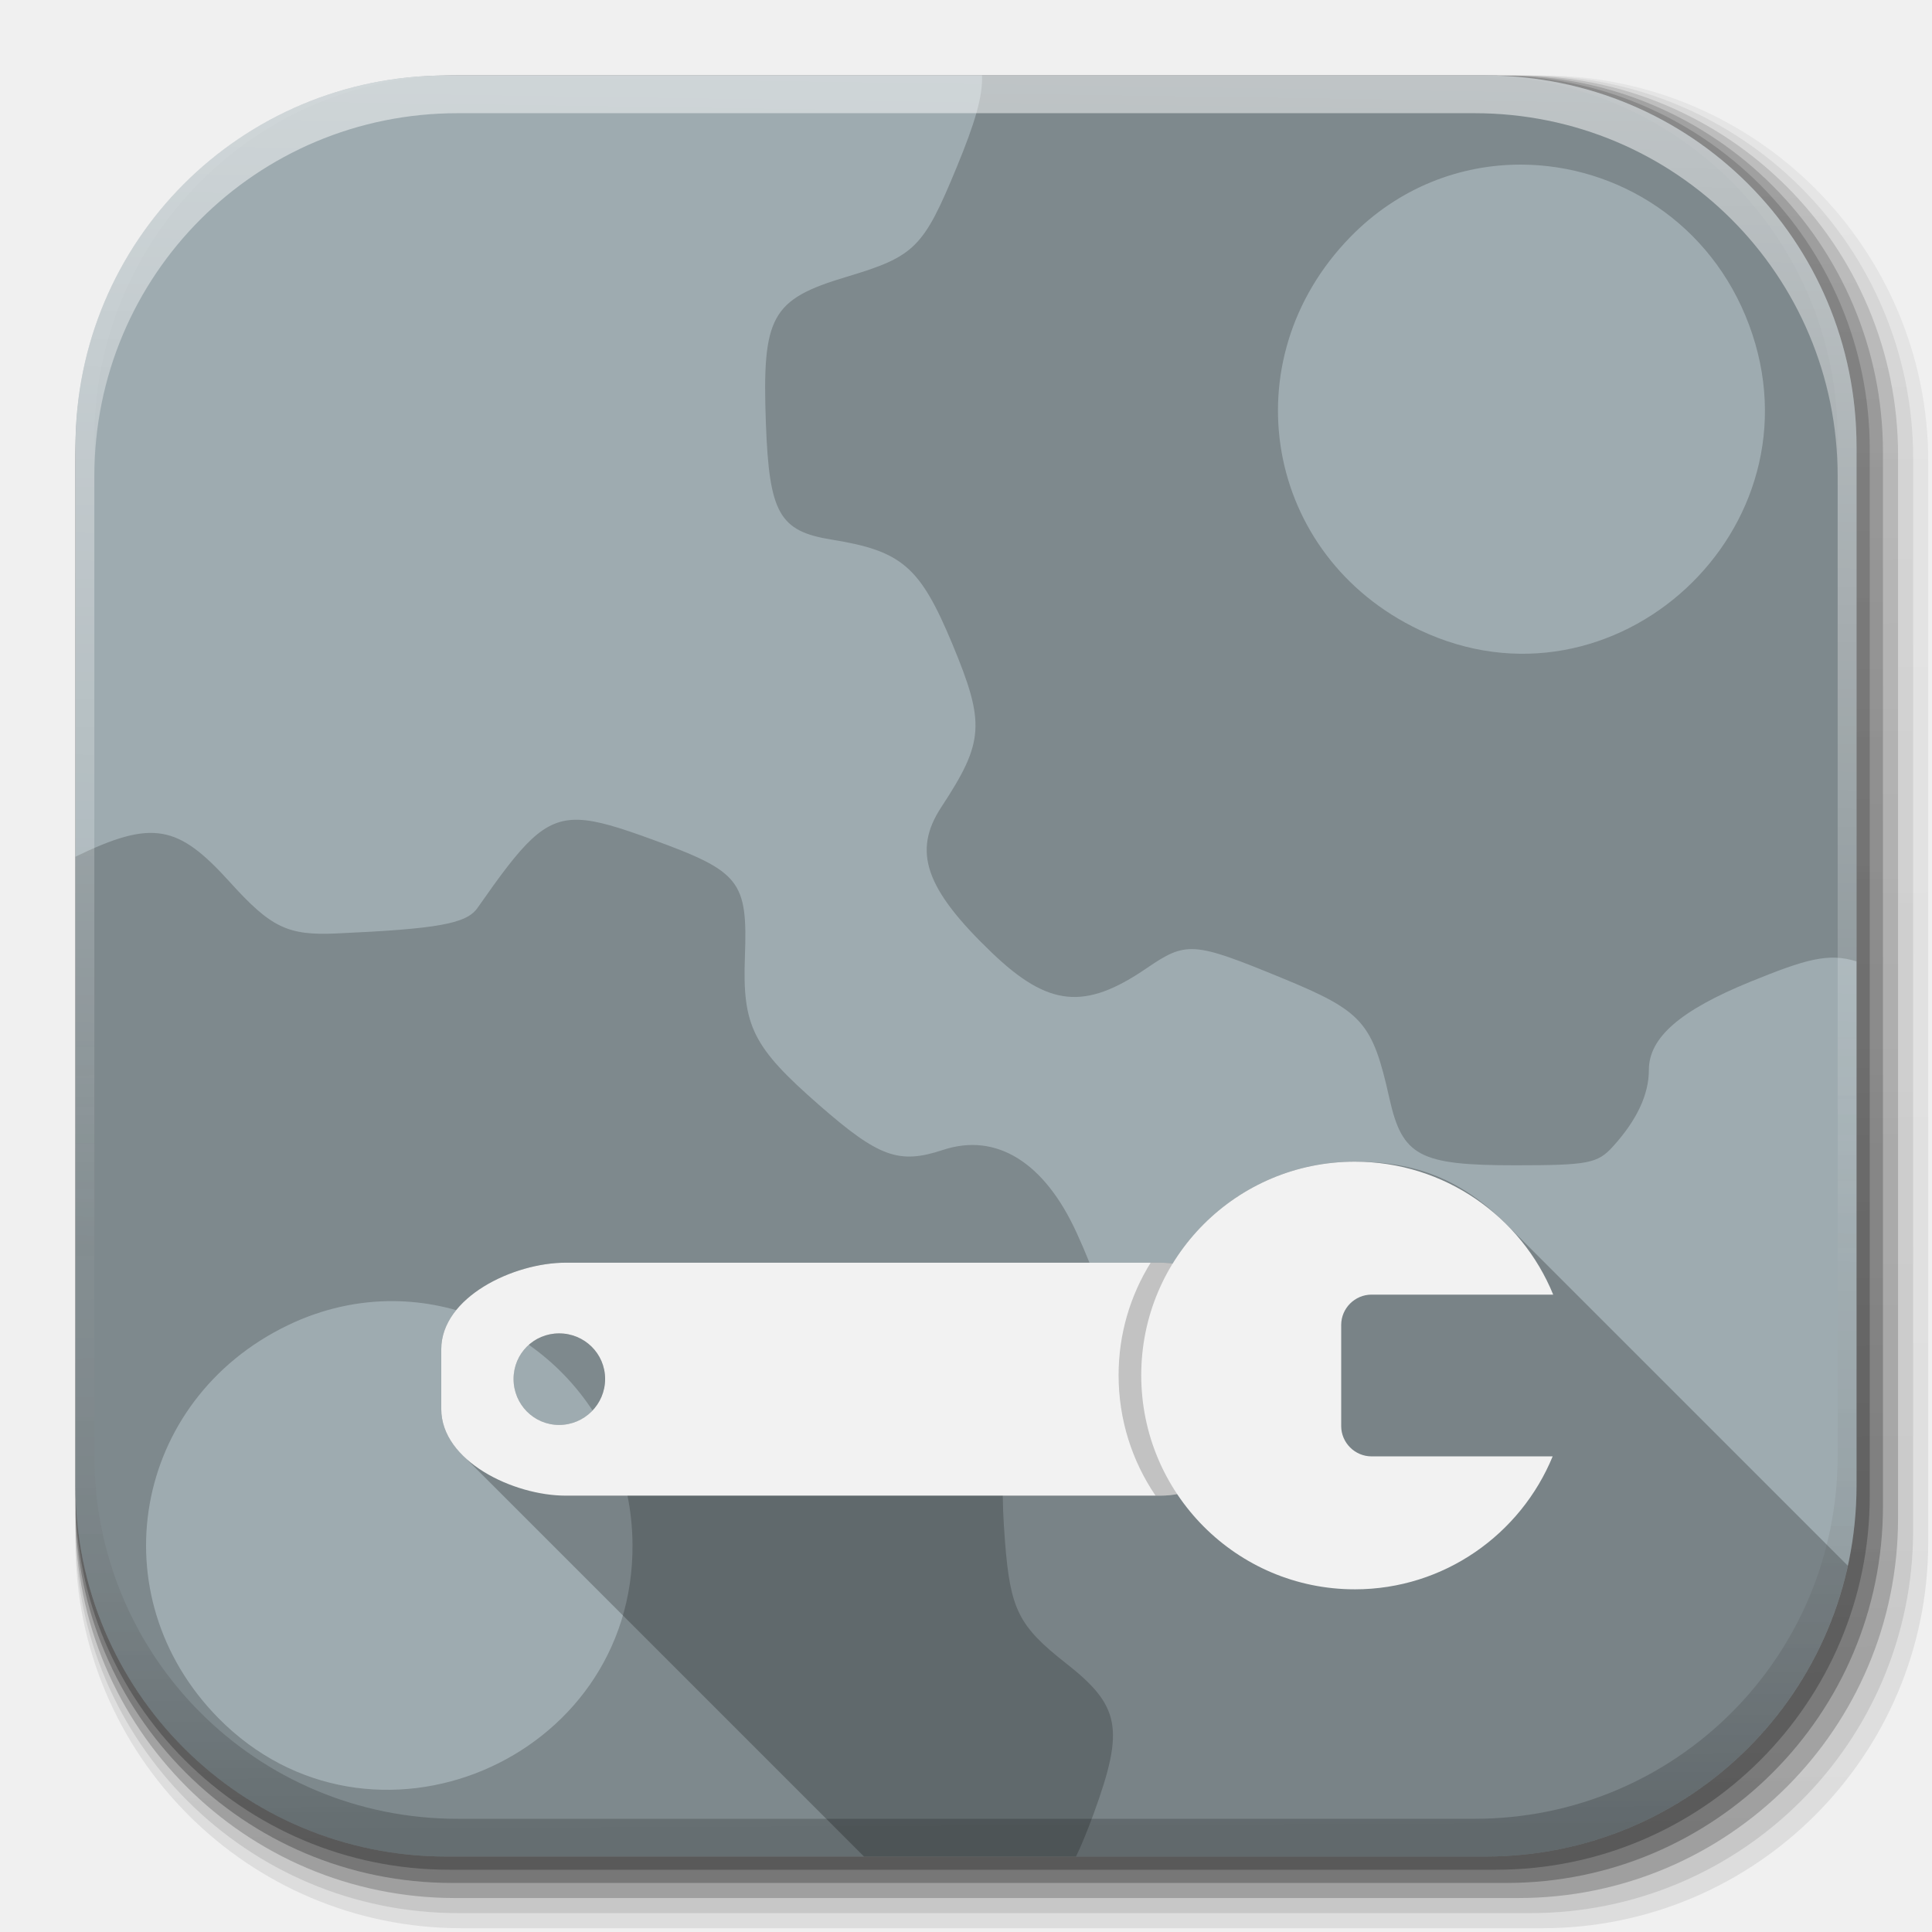
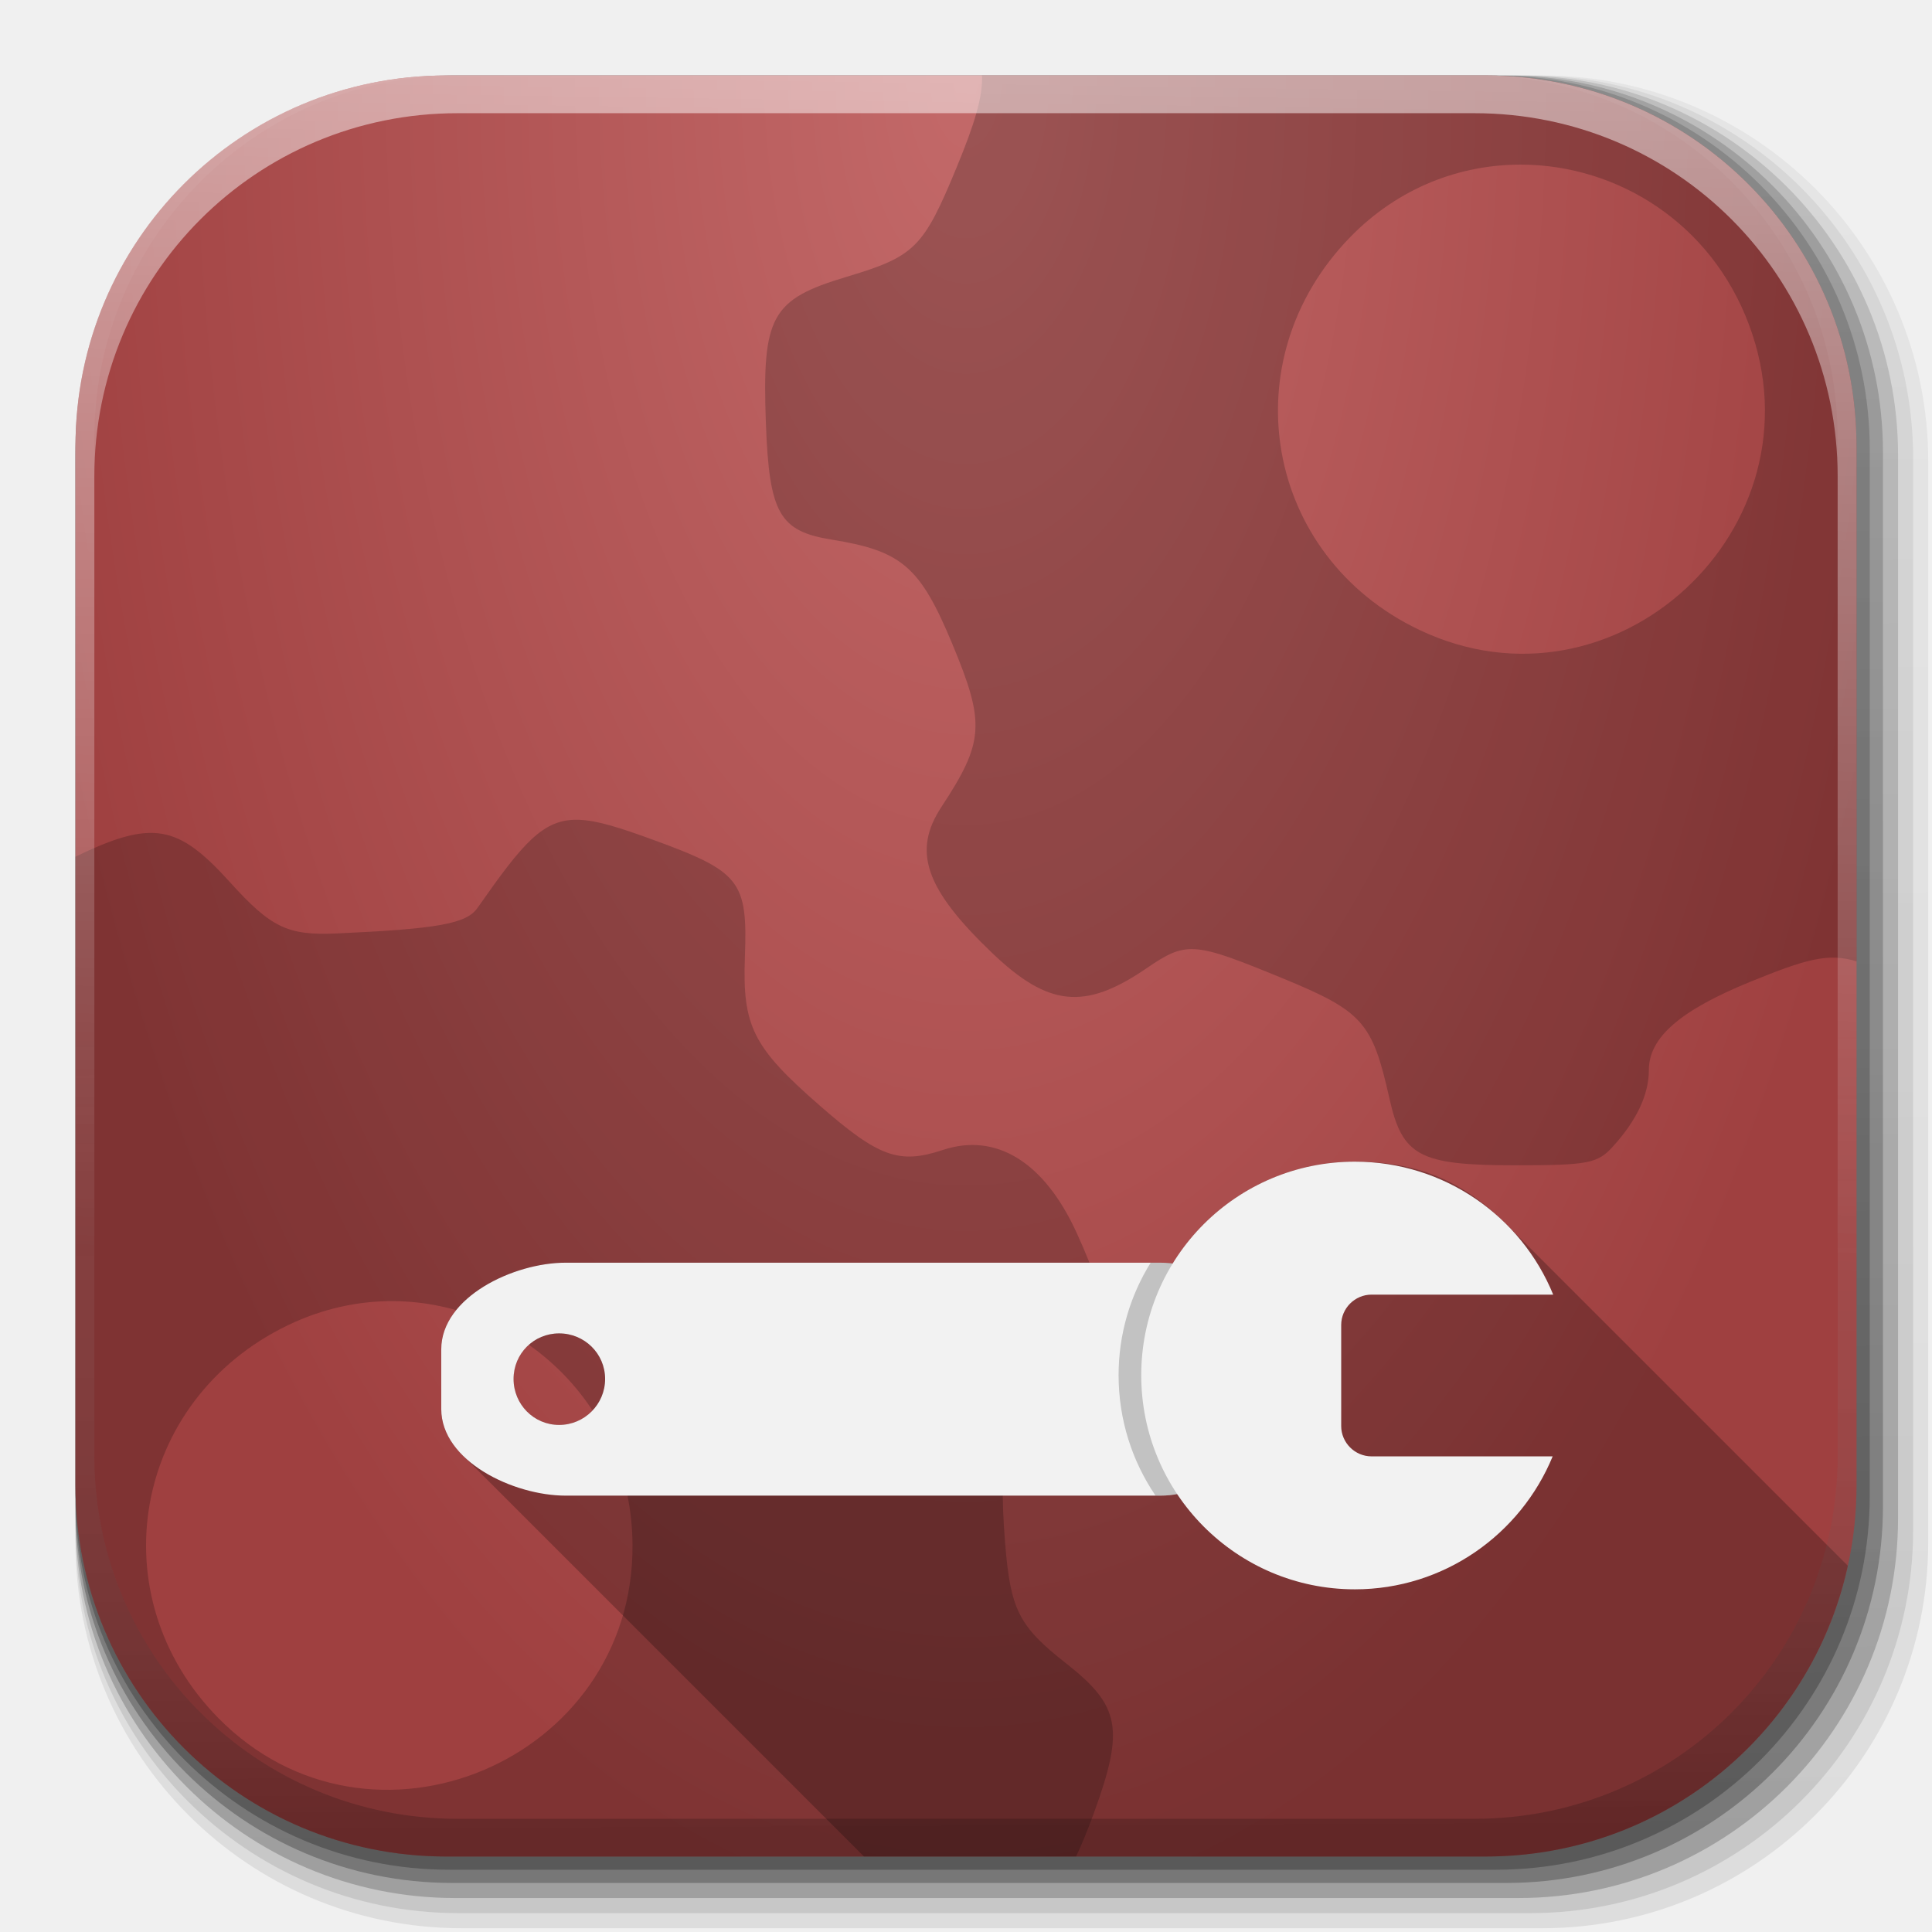
<svg xmlns="http://www.w3.org/2000/svg" xmlns:xlink="http://www.w3.org/1999/xlink" version="1.1" id="svg2" height="512" width="512">
  <defs id="defs4">
+     <linearGradient id="linearGradient4534">
+       <stop style="stop-color:#c36969;stop-opacity:1;" offset="0" id="stop4536" />
+       <stop style="stop-color:#9f4040;stop-opacity:1;" offset="1" id="stop4538" />
+     </linearGradient>
    <linearGradient x1="19.245" y1="21.031" x2="19.36" gradientUnits="userSpaceOnUse" y2="44.984" id="linearGradient2460">
      <stop offset="0" style="stop-color:#fafafa;stop-opacity:1;" id="stop3602" />
      <stop offset="1" style="stop-color:#f0f0f0;stop-opacity:1;" id="stop3604" />
    </linearGradient>
    <linearGradient xlink:href="#ButtonShadow-0-1-1-5-9" id="linearGradient4114-2-6" gradientUnits="userSpaceOnUse" gradientTransform="matrix(1.03178,0,0,1.03178,-830.8641,592.6779)" x1="1012.513" y1="484.417" x2="1006.808" y2="20.626" />
    <linearGradient x1="45.448" y1="92.54" x2="45.448" y2="7.017" id="ButtonShadow-0-1-1-5-9" gradientUnits="userSpaceOnUse" gradientTransform="matrix(1.005865,0,0,0.994169,100,0)">
      <stop id="stop3750-8-9-3-6-4" style="stop-color:#000000;stop-opacity:1" offset="0" />
      <stop id="stop3752-5-6-4-2-9" style="stop-color:#000000;stop-opacity:0.588" offset="1" />
    </linearGradient>
    <linearGradient xlink:href="#ButtonShadow-0-1-1-5-9" id="linearGradient4112-2-6" gradientUnits="userSpaceOnUse" gradientTransform="matrix(1.040254,0,0,1.040254,-837.9512,592.5182)" x1="1012.513" y1="484.417" x2="1006.808" y2="20.626" />
    <linearGradient xlink:href="#ButtonShadow-0-1-1-5-9" id="linearGradient4110-6-7" gradientUnits="userSpaceOnUse" gradientTransform="matrix(1.023305,0,0,1.023305,-823.777,592.8376)" x1="1012.513" y1="484.417" x2="1006.808" y2="20.626" />
    <linearGradient xlink:href="#ButtonShadow-0-1-1-5-9" id="linearGradient4116-6-3" gradientUnits="userSpaceOnUse" gradientTransform="matrix(1.01483,0,0,1.01483,-816.69,592.9972)" x1="1012.513" y1="484.417" x2="1006.808" y2="20.626" />
    <linearGradient y2="20.626" x2="1006.808" y1="484.417" x1="1012.513" gradientTransform="matrix(1.007415,0,0,1.007415,-810.4888,593.1369)" gradientUnits="userSpaceOnUse" id="linearGradient5342-3" xlink:href="#ButtonShadow-0-1-1-5-9" />
    <linearGradient xlink:href="#linearGradient3737-9" id="linearGradient4084-8" gradientUnits="userSpaceOnUse" gradientTransform="translate(778.5998,-360.5596)" x1="993.439" y1="51.512" x2="988.786" y2="363.738" />
    <linearGradient id="linearGradient3737-9">
      <stop id="stop3739-7" style="stop-color:#ffffff;stop-opacity:1" offset="0" />
      <stop id="stop3741-4" style="stop-color:#ffffff;stop-opacity:0" offset="1" />
    </linearGradient>
    <linearGradient xlink:href="#linearGradient4046-3" id="linearGradient4086-12" gradientUnits="userSpaceOnUse" x1="1764.649" y1="155.597" x2="1763.69" y2="-55.941" />
    <linearGradient id="linearGradient4046-3">
      <stop id="stop4048-7" style="stop-color:#000000;stop-opacity:1;" offset="0" />
      <stop id="stop4050-73" style="stop-color:#ffffff;stop-opacity:0.2" offset="1" />
    </linearGradient>
    <linearGradient id="linearGradient4160">
      <stop id="stop4162" offset="0" style="stop-color:#e4eaff;stop-opacity:0.2" />
      <stop style="stop-color:#e4eaff;stop-opacity:1" offset="0.794" id="stop4168" />
      <stop id="stop4164" offset="1" style="stop-color:#e4eaff;stop-opacity:0.2" />
    </linearGradient>
    <linearGradient y2="32" x2="272" y1="288" x1="272" gradientTransform="translate(0,-4)" gradientUnits="userSpaceOnUse" id="linearGradient3876" xlink:href="#outerBackgroundGradient" />
    <linearGradient id="outerBackgroundGradient">
      <stop id="stop3864-8-6" offset="0" style="stop-color:#4774c4;stop-opacity:1" />
      <stop id="stop3866-9-1" offset="1" style="stop-color:#7ba0d6;stop-opacity:1" />
    </linearGradient>
    <linearGradient id="outerBackgroundGradient-3">
      <stop id="stop3864-8-6-9" offset="0" style="stop-color:#4774c4;stop-opacity:1" />
      <stop id="stop3866-9-1-6" offset="1" style="stop-color:#7ba0d6;stop-opacity:1" />
    </linearGradient>
    <linearGradient xlink:href="#outerBackgroundGradient-3" id="linearGradient3632" gradientUnits="userSpaceOnUse" gradientTransform="matrix(2.145455,0,0,2.145455,-72.94541,-107.2727)" x1="272" y1="288" x2="272" y2="32" />
    <linearGradient y2="251" x2="329" y1="251" x1="295" gradientTransform="matrix(9.937888,0,0,9.937888,-2844.621,-2204.369)" gradientUnits="userSpaceOnUse" id="linearGradient5615" xlink:href="#linearGradient4160" />
    <linearGradient y2="250.5" x2="322" y1="250.5" x1="302" gradientTransform="matrix(0,9.937888,-9.937888,0,2879.602,-2895.052)" gradientUnits="userSpaceOnUse" id="linearGradient5617" xlink:href="#linearGradient4160" />
    <linearGradient y2="251" x2="329" y1="251" x1="295" gradientTransform="matrix(9.937888,0,0,9.937888,-2844.621,-2206.27)" gradientUnits="userSpaceOnUse" id="linearGradient5619" xlink:href="#linearGradient4160" />
    <linearGradient y2="251" x2="329" y1="251" x1="295" gradientTransform="matrix(9.937888,0,0,9.937888,-2844.621,-2353.438)" gradientUnits="userSpaceOnUse" id="linearGradient5621" xlink:href="#linearGradient4160" />
    <linearGradient y2="251" x2="329" y1="251" x1="295" gradientTransform="matrix(9.937888,0,0,9.937888,-2844.621,-2355.76)" gradientUnits="userSpaceOnUse" id="linearGradient5623" xlink:href="#linearGradient4160" />
    <linearGradient y2="250.5" x2="322" y1="250.5" x1="302" gradientTransform="matrix(0,9.937888,-9.937888,0,2879.602,-2897.375)" gradientUnits="userSpaceOnUse" id="linearGradient5625" xlink:href="#linearGradient4160" />
    <linearGradient y2="250.5" x2="322" y1="250.5" x1="302" gradientTransform="matrix(0,-9.937888,-9.937888,0,2601.342,3326.065)" gradientUnits="userSpaceOnUse" id="linearGradient5627" xlink:href="#linearGradient4160" />
    <linearGradient y2="250.5" x2="322" y1="250.5" x1="302" gradientTransform="matrix(0,-9.937888,-9.937888,0,2600.709,3323.743)" gradientUnits="userSpaceOnUse" id="linearGradient5629" xlink:href="#linearGradient4160" />
    <linearGradient y2="251" x2="329" y1="251" x1="295" gradientTransform="matrix(9.937888,0,0,9.937888,-2844.621,-2310.537)" gradientUnits="userSpaceOnUse" id="linearGradient5631" xlink:href="#linearGradient4160" />
    <linearGradient y2="251" x2="329" y1="251" x1="295" gradientTransform="matrix(9.937888,0,0,9.937888,-2844.621,-2353.438)" gradientUnits="userSpaceOnUse" id="linearGradient5633" xlink:href="#linearGradient4160" />
    <linearGradient y2="251" x2="329" y1="251" x1="295" gradientTransform="matrix(9.937888,0,0,9.937888,-2844.621,-2355.76)" gradientUnits="userSpaceOnUse" id="linearGradient5635" xlink:href="#linearGradient4160" />
    <linearGradient y2="251" x2="329" y1="251" x1="295" gradientTransform="matrix(9.937888,0,0,9.937888,-2844.621,-2353.438)" gradientUnits="userSpaceOnUse" id="linearGradient5637" xlink:href="#linearGradient4160" />
    <linearGradient y2="251" x2="329" y1="251" x1="295" gradientTransform="matrix(9.937888,0,0,9.937888,-2844.621,-2355.76)" gradientUnits="userSpaceOnUse" id="linearGradient5639" xlink:href="#linearGradient4160" />
    <linearGradient y2="251" x2="329" y1="251" x1="295" gradientTransform="matrix(9.937888,0,0,9.937888,-2844.621,-2353.438)" gradientUnits="userSpaceOnUse" id="linearGradient5645" xlink:href="#linearGradient4160" />
    <linearGradient y2="251" x2="329" y1="251" x1="295" gradientTransform="matrix(9.937888,0,0,9.937888,-2844.621,-2354.76)" gradientUnits="userSpaceOnUse" id="linearGradient5647" xlink:href="#linearGradient4160" />
    <linearGradient y2="251" x2="329" y1="251" x1="295" gradientTransform="matrix(10.70557,0,0,9.633847,-3097.214,-2278.425)" gradientUnits="userSpaceOnUse" id="linearGradient5649" xlink:href="#linearGradient4160" />
    <linearGradient y2="251" x2="329" y1="251" x1="295" gradientTransform="matrix(10.70557,0,0,9.633847,-3097.214,-2277.144)" gradientUnits="userSpaceOnUse" id="linearGradient5651" xlink:href="#linearGradient4160" />
    <linearGradient x1="10" y1="11.5" x2="69" y2="11.5" id="linearGradient3710" xlink:href="#linearGradient3704" gradientUnits="userSpaceOnUse" gradientTransform="matrix(1.357202,0,0,1,-5.572023,13)" />
    <linearGradient id="linearGradient3704">
      <stop id="stop3706" style="stop-color:#ffffff;stop-opacity:0" offset="0" />
      <stop id="stop3714" style="stop-color:#ffffff;stop-opacity:1" offset="0.15" />
      <stop id="stop3716" style="stop-color:#ffffff;stop-opacity:1" offset="0.7" />
      <stop id="stop3708" style="stop-color:#ffffff;stop-opacity:0" offset="1" />
    </linearGradient>
    <linearGradient x1="10" y1="11.5" x2="69" y2="11.5" id="linearGradient3720" xlink:href="#linearGradient3704" gradientUnits="userSpaceOnUse" gradientTransform="matrix(1.000675,0,0,0.8364152,5.993251,-25.11877)" />
    <linearGradient id="linearGradient3671">
      <stop id="stop3673" style="stop-color:#ffffff;stop-opacity:0" offset="0" />
      <stop id="stop3675" style="stop-color:#ffffff;stop-opacity:1" offset="0.15" />
      <stop id="stop3677" style="stop-color:#ffffff;stop-opacity:1" offset="0.7" />
      <stop id="stop3679" style="stop-color:#ffffff;stop-opacity:0" offset="1" />
    </linearGradient>
    <linearGradient x1="10" y1="11.5" x2="69" y2="11.5" id="linearGradient3726" xlink:href="#linearGradient3704" gradientUnits="userSpaceOnUse" gradientTransform="matrix(0.9997619,0,0,0.8307881,7.002381,-90.05406)" />
    <linearGradient id="linearGradient3682">
      <stop id="stop3684" style="stop-color:#ffffff;stop-opacity:0" offset="0" />
      <stop id="stop3686" style="stop-color:#ffffff;stop-opacity:1" offset="0.15" />
      <stop id="stop3688" style="stop-color:#ffffff;stop-opacity:1" offset="0.7" />
      <stop id="stop3690" style="stop-color:#ffffff;stop-opacity:0" offset="1" />
    </linearGradient>
    <linearGradient x1="10" y1="11.5" x2="69" y2="11.5" id="linearGradient3729" xlink:href="#linearGradient3704" gradientUnits="userSpaceOnUse" gradientTransform="matrix(1.101695,0,0,1,-96.01695,-86)" />
    <linearGradient id="linearGradient3693">
      <stop id="stop3695" style="stop-color:#ffffff;stop-opacity:0" offset="0" />
      <stop id="stop3697" style="stop-color:#ffffff;stop-opacity:1" offset="0.15" />
      <stop id="stop3699" style="stop-color:#ffffff;stop-opacity:1" offset="0.7" />
      <stop id="stop3701" style="stop-color:#ffffff;stop-opacity:0" offset="1" />
    </linearGradient>
    <linearGradient x1="10" y1="11.5" x2="69" y2="11.5" id="linearGradient4204" xlink:href="#linearGradient3704" gradientUnits="userSpaceOnUse" gradientTransform="matrix(1.230117,0,0,1,-2.301174,21)" />
    <linearGradient id="linearGradient3705">
      <stop id="stop3707" style="stop-color:#ffffff;stop-opacity:0" offset="0" />
      <stop id="stop3709" style="stop-color:#ffffff;stop-opacity:1" offset="0.15" />
      <stop id="stop3711" style="stop-color:#ffffff;stop-opacity:1" offset="0.7" />
      <stop id="stop3713" style="stop-color:#ffffff;stop-opacity:0" offset="1" />
    </linearGradient>
    <linearGradient x1="38" y1="41" x2="78" y2="41" id="linearGradient4238" xlink:href="#linearGradient4232" gradientUnits="userSpaceOnUse" />
    <linearGradient id="linearGradient4232">
      <stop id="stop4234" style="stop-color:#ffffff;stop-opacity:1" offset="0" />
      <stop id="stop4236" style="stop-color:#ffffff;stop-opacity:0" offset="1" />
    </linearGradient>
    <linearGradient x1="38" y1="41" x2="78" y2="41" id="linearGradient3719" xlink:href="#linearGradient4232" gradientUnits="userSpaceOnUse" />
    <linearGradient id="linearGradient3721">
      <stop id="stop3723" style="stop-color:#ffffff;stop-opacity:1" offset="0" />
      <stop id="stop3725" style="stop-color:#ffffff;stop-opacity:0" offset="1" />
    </linearGradient>
    <linearGradient x1="38" y1="41" x2="78" y2="41" id="linearGradient3727" xlink:href="#linearGradient4232" gradientUnits="userSpaceOnUse" />
    <linearGradient id="linearGradient3730">
      <stop id="stop3732" style="stop-color:#ffffff;stop-opacity:1" offset="0" />
      <stop id="stop3734" style="stop-color:#ffffff;stop-opacity:0" offset="1" />
    </linearGradient>
    <linearGradient x1="38" y1="41" x2="78" y2="41" id="linearGradient3736" xlink:href="#linearGradient4232" gradientUnits="userSpaceOnUse" />
    <linearGradient id="linearGradient3738">
      <stop id="stop3740" style="stop-color:#ffffff;stop-opacity:1" offset="0" />
      <stop id="stop3742" style="stop-color:#ffffff;stop-opacity:0" offset="1" />
    </linearGradient>
    <linearGradient x1="38" y1="41" x2="78" y2="41" id="linearGradient3744" xlink:href="#linearGradient4232" gradientUnits="userSpaceOnUse" />
    <linearGradient id="linearGradient3746">
      <stop id="stop3748" style="stop-color:#ffffff;stop-opacity:1" offset="0" />
      <stop id="stop3750" style="stop-color:#ffffff;stop-opacity:0" offset="1" />
    </linearGradient>
    <linearGradient x1="38" y1="41" x2="78" y2="41" id="linearGradient3752" xlink:href="#linearGradient4232" gradientUnits="userSpaceOnUse" />
    <linearGradient id="linearGradient3754">
      <stop id="stop3756" style="stop-color:#ffffff;stop-opacity:1" offset="0" />
      <stop id="stop3758" style="stop-color:#ffffff;stop-opacity:0" offset="1" />
    </linearGradient>
    <linearGradient x1="38" y1="41" x2="78" y2="41" id="linearGradient3760" xlink:href="#linearGradient4232" gradientUnits="userSpaceOnUse" />
    <linearGradient id="linearGradient3762">
      <stop id="stop3764" style="stop-color:#ffffff;stop-opacity:1" offset="0" />
      <stop id="stop3766" style="stop-color:#ffffff;stop-opacity:0" offset="1" />
    </linearGradient>
    <linearGradient x1="38" y1="41" x2="78" y2="41" id="linearGradient3768" xlink:href="#linearGradient4232" gradientUnits="userSpaceOnUse" />
    <linearGradient id="linearGradient3770">
      <stop id="stop3772" style="stop-color:#ffffff;stop-opacity:1" offset="0" />
      <stop id="stop3774" style="stop-color:#ffffff;stop-opacity:0" offset="1" />
    </linearGradient>
    <linearGradient x1="38" y1="41" x2="89" y2="41" id="linearGradient4292" xlink:href="#linearGradient4232" gradientUnits="userSpaceOnUse" />
    <linearGradient id="linearGradient3777">
      <stop id="stop3779" style="stop-color:#ffffff;stop-opacity:1" offset="0" />
      <stop id="stop3781" style="stop-color:#ffffff;stop-opacity:0" offset="1" />
    </linearGradient>
    <linearGradient x1="38" y1="41" x2="78" y2="41" id="linearGradient3783" xlink:href="#linearGradient4232" gradientUnits="userSpaceOnUse" />
    <linearGradient id="linearGradient3785">
      <stop id="stop3787" style="stop-color:#ffffff;stop-opacity:1" offset="0" />
      <stop id="stop3789" style="stop-color:#ffffff;stop-opacity:0" offset="1" />
    </linearGradient>
    <linearGradient x1="38" y1="41" x2="78" y2="41" id="linearGradient3791" xlink:href="#linearGradient4232" gradientUnits="userSpaceOnUse" />
    <linearGradient id="linearGradient3793">
      <stop id="stop3795" style="stop-color:#ffffff;stop-opacity:1" offset="0" />
      <stop id="stop3797" style="stop-color:#ffffff;stop-opacity:0" offset="1" />
    </linearGradient>
    <linearGradient x1="38" y1="41" x2="78" y2="41" id="linearGradient3799" xlink:href="#linearGradient4232" gradientUnits="userSpaceOnUse" />
    <linearGradient id="linearGradient3801">
      <stop id="stop3803" style="stop-color:#ffffff;stop-opacity:1" offset="0" />
      <stop id="stop3805" style="stop-color:#ffffff;stop-opacity:0" offset="1" />
    </linearGradient>
    <linearGradient x1="36" y1="51.314" x2="89" y2="51" id="linearGradient4290" xlink:href="#linearGradient4232" gradientUnits="userSpaceOnUse" />
    <linearGradient id="linearGradient3808">
      <stop id="stop3810" style="stop-color:#ffffff;stop-opacity:1" offset="0" />
      <stop id="stop3812" style="stop-color:#ffffff;stop-opacity:0" offset="1" />
    </linearGradient>
    <linearGradient x1="36" y1="51.314" x2="89" y2="51" id="linearGradient3814" xlink:href="#linearGradient4232" gradientUnits="userSpaceOnUse" />
    <linearGradient id="linearGradient3816">
      <stop id="stop3818" style="stop-color:#ffffff;stop-opacity:1" offset="0" />
      <stop id="stop3820" style="stop-color:#ffffff;stop-opacity:0" offset="1" />
    </linearGradient>
    <linearGradient x1="36" y1="51.314" x2="89" y2="51" id="linearGradient3822" xlink:href="#linearGradient4232" gradientUnits="userSpaceOnUse" />
    <linearGradient id="linearGradient3824">
      <stop id="stop3826" style="stop-color:#ffffff;stop-opacity:1" offset="0" />
      <stop id="stop3828" style="stop-color:#ffffff;stop-opacity:0" offset="1" />
    </linearGradient>
    <linearGradient x1="36" y1="51.314" x2="89" y2="51" id="linearGradient3830" xlink:href="#linearGradient4232" gradientUnits="userSpaceOnUse" />
    <linearGradient id="linearGradient3832">
      <stop id="stop3834" style="stop-color:#ffffff;stop-opacity:1" offset="0" />
      <stop id="stop3836" style="stop-color:#ffffff;stop-opacity:0" offset="1" />
    </linearGradient>
    <linearGradient x1="36" y1="51.314" x2="89" y2="51" id="linearGradient3838" xlink:href="#linearGradient4232" gradientUnits="userSpaceOnUse" />
    <linearGradient id="linearGradient3840">
      <stop id="stop3842" style="stop-color:#ffffff;stop-opacity:1" offset="0" />
      <stop id="stop3844" style="stop-color:#ffffff;stop-opacity:0" offset="1" />
    </linearGradient>
    <linearGradient x1="36" y1="51.314" x2="89" y2="51" id="linearGradient3846" xlink:href="#linearGradient4232" gradientUnits="userSpaceOnUse" />
    <linearGradient id="linearGradient3848">
      <stop id="stop3850" style="stop-color:#ffffff;stop-opacity:1" offset="0" />
      <stop id="stop3852" style="stop-color:#ffffff;stop-opacity:0" offset="1" />
    </linearGradient>
    <linearGradient x1="36" y1="51.314" x2="89" y2="51" id="linearGradient3854" xlink:href="#linearGradient4232" gradientUnits="userSpaceOnUse" />
    <linearGradient id="linearGradient3856">
      <stop id="stop3858" style="stop-color:#ffffff;stop-opacity:1" offset="0" />
      <stop id="stop3860" style="stop-color:#ffffff;stop-opacity:0" offset="1" />
    </linearGradient>
    <linearGradient x1="36" y1="51.314" x2="89" y2="51" id="linearGradient3862" xlink:href="#linearGradient4232" gradientUnits="userSpaceOnUse" />
    <linearGradient id="linearGradient3864">
      <stop id="stop3866" style="stop-color:#ffffff;stop-opacity:1" offset="0" />
      <stop id="stop3868" style="stop-color:#ffffff;stop-opacity:0" offset="1" />
    </linearGradient>
    <linearGradient x1="36" y1="51.314" x2="89" y2="51" id="linearGradient3870" xlink:href="#linearGradient4232" gradientUnits="userSpaceOnUse" />
    <linearGradient id="linearGradient3872">
      <stop id="stop3874" style="stop-color:#ffffff;stop-opacity:1" offset="0" />
      <stop id="stop3876" style="stop-color:#ffffff;stop-opacity:0" offset="1" />
    </linearGradient>
    <linearGradient x1="36" y1="51.314" x2="89" y2="51" id="linearGradient3878" xlink:href="#linearGradient4232" gradientUnits="userSpaceOnUse" />
    <linearGradient id="linearGradient3880">
      <stop id="stop3882" style="stop-color:#ffffff;stop-opacity:1" offset="0" />
      <stop id="stop3884" style="stop-color:#ffffff;stop-opacity:0" offset="1" />
    </linearGradient>
    <linearGradient x1="36" y1="51.314" x2="89" y2="51" id="linearGradient3886" xlink:href="#linearGradient4232" gradientUnits="userSpaceOnUse" />
    <linearGradient id="linearGradient3888">
      <stop id="stop3890" style="stop-color:#ffffff;stop-opacity:1" offset="0" />
      <stop id="stop3892" style="stop-color:#ffffff;stop-opacity:0" offset="1" />
    </linearGradient>
    <linearGradient x1="36" y1="51.314" x2="89" y2="51" id="linearGradient3894" xlink:href="#linearGradient4232" gradientUnits="userSpaceOnUse" />
    <linearGradient id="linearGradient3896">
      <stop id="stop3898" style="stop-color:#ffffff;stop-opacity:1" offset="0" />
      <stop id="stop3900" style="stop-color:#ffffff;stop-opacity:0" offset="1" />
    </linearGradient>
    <linearGradient x1="36" y1="51.314" x2="89" y2="51" id="linearGradient3902" xlink:href="#linearGradient4232" gradientUnits="userSpaceOnUse" />
    <linearGradient id="linearGradient3904">
      <stop id="stop3906" style="stop-color:#ffffff;stop-opacity:1" offset="0" />
      <stop id="stop3908" style="stop-color:#ffffff;stop-opacity:0" offset="1" />
    </linearGradient>
    <linearGradient x1="48" y1="20.221" x2="48" y2="138.661" id="linearGradient2919" xlink:href="#linearGradient3737-9-7" gradientUnits="userSpaceOnUse" />
    <linearGradient id="linearGradient3737-9-7">
      <stop id="stop3739-2" style="stop-color:#ffffff;stop-opacity:1" offset="0" />
      <stop id="stop3741-1" style="stop-color:#ffffff;stop-opacity:0" offset="1" />
    </linearGradient>
    <clipPath id="clipPath3613">
      <rect width="84" height="84" rx="6" ry="6" x="6" y="6" id="rect3615" style="fill:#ffffff;fill-opacity:1;fill-rule:nonzero;stroke:none" />
    </clipPath>
    <filter x="-0.192" y="-0.192" width="1.384" height="1.384" color-interpolation-filters="sRGB" id="filter3794">
      <feGaussianBlur id="feGaussianBlur3796" stdDeviation="5.28" />
    </filter>
    <linearGradient xlink:href="#linearGradient3700" id="linearGradient3112" gradientUnits="userSpaceOnUse" x1="48" y1="90" x2="48" y2="5.988" />
    <linearGradient id="linearGradient3700">
      <stop id="stop3702" style="stop-color:#4885bd;stop-opacity:1" offset="0" />
      <stop id="stop3704" style="stop-color:#91b5d7;stop-opacity:1" offset="1" />
    </linearGradient>
    <linearGradient gradientTransform="translate(642.3362,640.5243)" y2="5.988" x2="48" y1="90" x1="48" gradientUnits="userSpaceOnUse" id="linearGradient3965" xlink:href="#linearGradient3700" />
    <linearGradient y2="41" x2="78" y1="41" x1="38" gradientUnits="userSpaceOnUse" id="linearGradient3967" xlink:href="#linearGradient4232" />
    <linearGradient y2="41" x2="78" y1="41" x1="38" gradientUnits="userSpaceOnUse" id="linearGradient3969" xlink:href="#linearGradient4232" />
    <linearGradient y2="41" x2="78" y1="41" x1="38" gradientUnits="userSpaceOnUse" id="linearGradient3971" xlink:href="#linearGradient4232" />
    <linearGradient y2="41" x2="78" y1="41" x1="38" gradientUnits="userSpaceOnUse" id="linearGradient3973" xlink:href="#linearGradient4232" />
    <linearGradient y2="41" x2="78" y1="41" x1="38" gradientUnits="userSpaceOnUse" id="linearGradient3975" xlink:href="#linearGradient4232" />
    <linearGradient y2="41" x2="78" y1="41" x1="38" gradientUnits="userSpaceOnUse" id="linearGradient3977" xlink:href="#linearGradient4232" />
    <linearGradient y2="41" x2="78" y1="41" x1="38" gradientUnits="userSpaceOnUse" id="linearGradient3979" xlink:href="#linearGradient4232" />
    <linearGradient y2="41" x2="78" y1="41" x1="38" gradientUnits="userSpaceOnUse" id="linearGradient3981" xlink:href="#linearGradient4232" />
    <linearGradient y2="41" x2="78" y1="41" x1="38" gradientUnits="userSpaceOnUse" id="linearGradient3983" xlink:href="#linearGradient4232" />
    <linearGradient y2="41" x2="78" y1="41" x1="38" gradientUnits="userSpaceOnUse" id="linearGradient3985" xlink:href="#linearGradient4232" />
    <linearGradient y2="51" x2="89" y1="51.314" x1="36" gradientUnits="userSpaceOnUse" id="linearGradient3987" xlink:href="#linearGradient4232" />
    <linearGradient y2="51" x2="89" y1="51.314" x1="36" gradientUnits="userSpaceOnUse" id="linearGradient3989" xlink:href="#linearGradient4232" />
    <linearGradient y2="51" x2="89" y1="51.314" x1="36" gradientUnits="userSpaceOnUse" id="linearGradient3991" xlink:href="#linearGradient4232" />
    <linearGradient y2="51" x2="89" y1="51.314" x1="36" gradientUnits="userSpaceOnUse" id="linearGradient3993" xlink:href="#linearGradient4232" />
    <linearGradient y2="51" x2="89" y1="51.314" x1="36" gradientUnits="userSpaceOnUse" id="linearGradient3995" xlink:href="#linearGradient4232" />
    <linearGradient y2="51" x2="89" y1="51.314" x1="36" gradientUnits="userSpaceOnUse" id="linearGradient3997" xlink:href="#linearGradient4232" />
    <linearGradient y2="51" x2="89" y1="51.314" x1="36" gradientUnits="userSpaceOnUse" id="linearGradient3999" xlink:href="#linearGradient4232" />
    <linearGradient y2="51" x2="89" y1="51.314" x1="36" gradientUnits="userSpaceOnUse" id="linearGradient4001" xlink:href="#linearGradient4232" />
    <linearGradient y2="51" x2="89" y1="51.314" x1="36" gradientUnits="userSpaceOnUse" id="linearGradient4003" xlink:href="#linearGradient4232" />
    <linearGradient y2="51" x2="89" y1="51.314" x1="36" gradientUnits="userSpaceOnUse" id="linearGradient4005" xlink:href="#linearGradient4232" />
    <linearGradient y2="51" x2="89" y1="51.314" x1="36" gradientUnits="userSpaceOnUse" id="linearGradient4007" xlink:href="#linearGradient4232" />
    <linearGradient y2="51" x2="89" y1="51.314" x1="36" gradientUnits="userSpaceOnUse" id="linearGradient4009" xlink:href="#linearGradient4232" />
    <linearGradient xlink:href="#linearGradient3700" id="linearGradient4477" gradientUnits="userSpaceOnUse" gradientTransform="translate(642.3362,640.5243)" x1="48" y1="90" x2="48" y2="5.988" />
    <linearGradient xlink:href="#linearGradient3737-9-7" id="linearGradient4479" gradientUnits="userSpaceOnUse" x1="48" y1="20.221" x2="48" y2="138.661" />
    <linearGradient xlink:href="#linearGradient3704" id="linearGradient4481" gradientUnits="userSpaceOnUse" gradientTransform="matrix(1.357202,0,0,1,-5.572023,13)" x1="10" y1="11.5" x2="69" y2="11.5" />
    <linearGradient xlink:href="#linearGradient3704" id="linearGradient4483" gradientUnits="userSpaceOnUse" gradientTransform="matrix(1.000675,0,0,0.8364152,5.993251,-25.11877)" x1="10" y1="11.5" x2="69" y2="11.5" />
    <linearGradient xlink:href="#linearGradient3704" id="linearGradient4485" gradientUnits="userSpaceOnUse" gradientTransform="matrix(0.9997619,0,0,0.8307881,7.002381,-90.05406)" x1="10" y1="11.5" x2="69" y2="11.5" />
    <linearGradient xlink:href="#linearGradient3704" id="linearGradient4487" gradientUnits="userSpaceOnUse" gradientTransform="matrix(1.101695,0,0,1,-96.01695,-86)" x1="10" y1="11.5" x2="69" y2="11.5" />
    <linearGradient xlink:href="#linearGradient3704" id="linearGradient4489" gradientUnits="userSpaceOnUse" gradientTransform="matrix(1.230117,0,0,1,-2.301174,21)" x1="10" y1="11.5" x2="69" y2="11.5" />
    <linearGradient xlink:href="#linearGradient4232" id="linearGradient4491" gradientUnits="userSpaceOnUse" x1="38" y1="41" x2="78" y2="41" />
    <linearGradient xlink:href="#linearGradient4232" id="linearGradient4493" gradientUnits="userSpaceOnUse" x1="38" y1="41" x2="78" y2="41" />
    <linearGradient xlink:href="#linearGradient4232" id="linearGradient4495" gradientUnits="userSpaceOnUse" x1="38" y1="41" x2="78" y2="41" />
    <linearGradient xlink:href="#linearGradient4232" id="linearGradient4497" gradientUnits="userSpaceOnUse" x1="38" y1="41" x2="78" y2="41" />
    <linearGradient xlink:href="#linearGradient4232" id="linearGradient4499" gradientUnits="userSpaceOnUse" x1="38" y1="41" x2="78" y2="41" />
    <linearGradient xlink:href="#linearGradient4232" id="linearGradient4501" gradientUnits="userSpaceOnUse" x1="38" y1="41" x2="78" y2="41" />
    <linearGradient xlink:href="#linearGradient4232" id="linearGradient4503" gradientUnits="userSpaceOnUse" x1="38" y1="41" x2="78" y2="41" />
    <linearGradient xlink:href="#linearGradient4232" id="linearGradient4505" gradientUnits="userSpaceOnUse" x1="38" y1="41" x2="89" y2="41" />
    <linearGradient xlink:href="#linearGradient4232" id="linearGradient4507" gradientUnits="userSpaceOnUse" x1="38" y1="41" x2="78" y2="41" />
    <linearGradient xlink:href="#linearGradient4232" id="linearGradient4509" gradientUnits="userSpaceOnUse" x1="38" y1="41" x2="78" y2="41" />
    <linearGradient xlink:href="#linearGradient4232" id="linearGradient4511" gradientUnits="userSpaceOnUse" x1="38" y1="41" x2="78" y2="41" />
    <linearGradient xlink:href="#linearGradient4232" id="linearGradient4513" gradientUnits="userSpaceOnUse" x1="38" y1="41" x2="78" y2="41" />
    <linearGradient xlink:href="#linearGradient4232" id="linearGradient4515" gradientUnits="userSpaceOnUse" x1="36" y1="51.314" x2="89" y2="51" />
    <linearGradient xlink:href="#linearGradient4232" id="linearGradient4517" gradientUnits="userSpaceOnUse" x1="36" y1="51.314" x2="89" y2="51" />
    <linearGradient xlink:href="#linearGradient4232" id="linearGradient4519" gradientUnits="userSpaceOnUse" x1="36" y1="51.314" x2="89" y2="51" />
    <linearGradient xlink:href="#linearGradient4232" id="linearGradient4521" gradientUnits="userSpaceOnUse" x1="36" y1="51.314" x2="89" y2="51" />
    <linearGradient xlink:href="#linearGradient4232" id="linearGradient4523" gradientUnits="userSpaceOnUse" x1="36" y1="51.314" x2="89" y2="51" />
    <linearGradient xlink:href="#linearGradient4232" id="linearGradient4525" gradientUnits="userSpaceOnUse" x1="36" y1="51.314" x2="89" y2="51" />
    <linearGradient xlink:href="#linearGradient4232" id="linearGradient4527" gradientUnits="userSpaceOnUse" x1="36" y1="51.314" x2="89" y2="51" />
    <linearGradient xlink:href="#linearGradient4232" id="linearGradient4529" gradientUnits="userSpaceOnUse" x1="36" y1="51.314" x2="89" y2="51" />
    <linearGradient xlink:href="#linearGradient4232" id="linearGradient4531" gradientUnits="userSpaceOnUse" x1="36" y1="51.314" x2="89" y2="51" />
    <linearGradient xlink:href="#linearGradient4232" id="linearGradient4533" gradientUnits="userSpaceOnUse" x1="36" y1="51.314" x2="89" y2="51" />
    <linearGradient xlink:href="#linearGradient4232" id="linearGradient4535" gradientUnits="userSpaceOnUse" x1="36" y1="51.314" x2="89" y2="51" />
    <linearGradient xlink:href="#linearGradient4232" id="linearGradient4537" gradientUnits="userSpaceOnUse" x1="36" y1="51.314" x2="89" y2="51" />
    <linearGradient xlink:href="#linearGradient4232" id="linearGradient4539" gradientUnits="userSpaceOnUse" x1="36" y1="51.314" x2="89" y2="51" />
    <linearGradient xlink:href="#linearGradient3700" id="linearGradient4600" gradientUnits="userSpaceOnUse" gradientTransform="matrix(5.619046,0,0,5.619046,-13.71424,-13.71415)" x1="48" y1="90" x2="48" y2="5.988" />
    <linearGradient id="linearGradient3700-1">
      <stop id="stop3702-4" style="stop-color:#4885bd;stop-opacity:1" offset="0" />
      <stop id="stop3704-0" style="stop-color:#91b5d7;stop-opacity:1" offset="1" />
    </linearGradient>
    <linearGradient y2="5.988" x2="48" y1="90" x1="48" gradientTransform="matrix(5.619046,0,0,5.619046,-33.7144,-33.71412)" gradientUnits="userSpaceOnUse" id="linearGradient4556" xlink:href="#linearGradient3700-1" />
    <linearGradient xlink:href="#linearGradient4232" id="linearGradient4654" gradientUnits="userSpaceOnUse" x1="38" y1="41" x2="78" y2="41" />
    <linearGradient xlink:href="#linearGradient4232" id="linearGradient4680" gradientUnits="userSpaceOnUse" x1="36" y1="51.314" x2="89" y2="51" />
+     <radialGradient xlink:href="#linearGradient4534" id="radialGradient4542" cx="256" cy="21.343" fx="256" fy="21.343" r="236" gradientUnits="userSpaceOnUse" gradientTransform="matrix(-5.4865858e-8,2.076912,-1.090719,-2.8813555e-8,279.2793,-510.3464)" />
  </defs>
  <g id="layer1" transform="translate(0,-540.3622)" />
  <g id="g2036" transform="matrix(1.1,0,0,0.44444,95.08106,256.3925)">
    <g id="g3712" style="opacity:0.4" transform="matrix(1.0526,0,0,1.2857,-1.2632,-13.429)" />
  </g>
  <g transform="translate(97.48106,231.2815)" id="g3541" />
  <g transform="translate(97.48106,231.2815)" id="g3536" />
  <g id="g4103" transform="translate(-11.98507,-592.1172)">
    <rect ry="101.458" y="612.117" x="31.985" height="487" width="487" id="rect6187" style="opacity:0.1;color:#000000;fill:url(#linearGradient4114-2-6);fill-opacity:1;fill-rule:nonzero;stroke:none;stroke-width:1.5;marker:none;visibility:visible;display:inline;overflow:visible;enable-background:accumulate" />
    <rect style="opacity:0.08;color:#000000;fill:url(#linearGradient4112-2-6);fill-opacity:1;fill-rule:nonzero;stroke:none;stroke-width:1.5;marker:none;visibility:visible;display:inline;overflow:visible;enable-background:accumulate" id="rect6191" width="491" height="491" x="31.985" y="612.117" ry="102.292" />
    <rect style="opacity:0.2;color:#000000;fill:url(#linearGradient4110-6-7);fill-opacity:1;fill-rule:nonzero;stroke:none;stroke-width:1.5;marker:none;visibility:visible;display:inline;overflow:visible;enable-background:accumulate" id="rect6183" width="483" height="483" x="31.985" y="612.117" ry="100.625" />
    <rect ry="99.792" y="612.117" x="31.985" height="479" width="479" id="rect6179" style="opacity:0.25;color:#000000;fill:url(#linearGradient4116-6-3);fill-opacity:1;fill-rule:nonzero;stroke:none;stroke-width:1.5;marker:none;visibility:visible;display:inline;overflow:visible;enable-background:accumulate" />
    <rect style="opacity:0.25;color:#000000;fill:url(#linearGradient5342-3);fill-opacity:1;fill-rule:nonzero;stroke:none;stroke-width:1.5;marker:none;visibility:visible;display:inline;overflow:visible;enable-background:accumulate" id="rect5574" width="475.5" height="475.5" x="31.985" y="612.117" ry="99.062" />
  </g>
-   <path style="fill:#9eabb0;stroke:none;color:#000000;fill-opacity:1;fill-rule:nonzero;stroke-width:1;marker:none;visibility:visible;display:inline;overflow:visible;enable-background:accumulate;stroke-linecap:butt;stroke-linejoin:miter;stroke-miterlimit:4;stroke-opacity:1;stroke-dasharray:none;stroke-dashoffset:0" d="M 118.344,20 C 63.867,20 20,63.867 20,118.344 l 0,23.062 0,252.25 C 20,448.133 63.867,492 118.344,492 l 275.312,0 C 448.133,492 492,448.133 492,393.656 l 0,-252.25 0,-23.062 C 492,63.867 448.133,20 393.656,20 l -275.312,0 z" id="rect5505" />
+   <path style="fill:url(#radialGradient4542);stroke:none;color:#000000;fill-opacity:1;fill-rule:nonzero;stroke-width:1;marker:none;visibility:visible;display:inline;overflow:visible;enable-background:accumulate;stroke-linecap:butt;stroke-linejoin:miter;stroke-miterlimit:4;stroke-opacity:1;stroke-dasharray:none;stroke-dashoffset:0" d="M 118.344,20 C 63.867,20 20,63.867 20,118.344 l 0,23.062 0,252.25 C 20,448.133 63.867,492 118.344,492 l 275.312,0 C 448.133,492 492,448.133 492,393.656 l 0,-252.25 0,-23.062 C 492,63.867 448.133,20 393.656,20 l -275.312,0 z" id="rect5505" />
  <path style="opacity:0.2;color:#000000;fill:#000000;fill-opacity:1;fill-rule:nonzero;stroke-width:1;stroke-linecap:butt;stroke-linejoin:miter;stroke-miterlimit:4;stroke-opacity:1;stroke-dasharray:none;stroke-dashoffset:0;marker:none;visibility:visible;display:inline;overflow:visible;enable-background:accumulate" d="M 260.25 20 C 260.463 25.657 258.288 32.786 253.562 44.25 C 244.727 65.684 242.464 67.938 224.406 73.344 C 204.367 79.343 201.924 83.735 202.969 112.188 C 203.844 136.021 206.525 140.774 220.375 143 C 239.021 145.997 243.834 150.146 252.375 170.656 C 261.153 191.734 260.804 196.624 249.469 213.875 C 241.753 225.619 245.204 235.554 262.812 252.438 C 277.808 266.815 287.457 267.796 303.812 256.625 C 314.409 249.387 316.196 249.512 339.656 259.156 C 361.153 267.994 363.678 270.809 368.219 291.125 C 371.634 306.406 376.155 308.812 401.469 308.812 C 420.925 308.812 423.364 308.342 427.469 303.812 C 433.8 296.825 436.969 290.057 436.969 283.531 C 436.969 274.964 445.284 267.74 463.906 260.156 C 478.557 254.19 484.55 252.444 492 254.781 L 492 141.406 L 492 118.344 C 492 63.867 448.133 20 393.656 20 L 260.25 20 z M 403.25 43.625 C 428.554 43.744 453.413 58.962 463.531 86.125 C 483.605 140.017 427.898 191.543 376.156 166.938 C 335.094 147.411 325.95 95.563 357.812 62.844 C 370.629 49.683 387.03 43.549 403.25 43.625 z M 153.25 217.25 C 143.883 217.007 138.582 223.397 126.531 240.625 C 123.613 244.796 116.057 246.166 89.188 247.375 C 76.211 247.959 71.831 245.827 60.906 233.75 C 47.21 218.608 40.498 217.089 20 227.031 L 20 393.656 C 20 448.133 63.867 492 118.344 492 L 285.156 492 C 286.675 488.86 288.227 485.044 289.938 480.344 C 298.013 458.156 296.869 452.062 282.531 440.812 C 269.939 430.933 267.747 426.574 266.344 408.625 C 264.491 384.923 266.506 378.458 279.562 366.562 C 294.139 353.282 294.95 347.785 285.312 326.688 C 276.762 307.97 264.008 300.067 249.875 304.75 C 238.22 308.612 232.892 306.687 217 292.781 C 199.511 277.477 196.728 271.951 197.406 253.594 C 198.151 233.431 196.231 230.981 172.844 222.469 C 164.169 219.311 158.157 217.377 153.25 217.25 z M 104.375 344.812 C 137.581 345.1 167.347 372.12 167.625 409.281 C 168.056 466.788 98.081 496.13 57.875 455.312 C 25.968 422.919 35.119 371.067 76.25 351.219 C 85.515 346.748 95.077 344.732 104.375 344.812 z " id="path3774" />
  <path style="color:#000000;fill:#000000;fill-opacity:0.235;fill-rule:nonzero;stroke:none;marker:none;visibility:visible;display:inline;overflow:visible;enable-background:accumulate" d="m 359.031,307.844 c -20.436,0 -38.302,10.803 -48.25,27 -1.065,-0.144 -2.151,-0.219 -3.281,-0.219 l -76.812,0 -13.969,0 -66.812,0 c -13.833,0 -32.969,9.136 -32.969,22.969 l 0,15.781 c 0,4.985 2.486,9.349 6.312,12.906 L 228.969,492 l 164.688,0 c 47.162,0 86.352,-32.886 96.031,-77.062 l -89.906,-89.906 c -12.274,-12.602 -24.789,-17.188 -40.75,-17.188 z M 148.188,353.375 c 6.72,0 12.156,5.343 12.156,12.062 0,6.72 -5.436,12.188 -12.156,12.188 -6.72,0 -12.094,-5.468 -12.094,-12.188 0,-6.72 5.374,-12.062 12.094,-12.062 z" id="path5796" />
  <g id="g4076" transform="translate(-605.5193,-353.9683)">
    <g transform="translate(-926.6676,684.3845)" id="g4038" />
  </g>
  <g id="g4076-9" transform="translate(-605.5194,-353.9683)">
    <g transform="translate(-926.6676,684.3845)" id="g4038-9">
      <path style="opacity:0.5;color:#000000;fill:url(#linearGradient4084-8);fill-opacity:1;fill-rule:nonzero;stroke:none;stroke-width:1.5;marker:none;visibility:visible;display:inline;overflow:visible;enable-background:accumulate" d="m 1650.499,-310.416 c -54.477,0 -98.312,43.836 -98.312,98.312 l 0,275.344 c 0,54.477 43.836,98.344 98.312,98.344 l 2.938,0 c -53.322,0 -96.25,-42.928 -96.25,-96.25 l 0,-269.5 c 0,-53.322 42.928,-96.25 96.25,-96.25 l 269.5,0 c 53.322,0 96.25,42.928 96.25,96.25 l 0,269.5 c 0,53.323 -42.928,96.25 -96.25,96.25 l 2.906,0 c 54.477,0 98.344,-43.867 98.344,-98.344 l 0,-275.344 c 0,-54.477 -43.867,-98.312 -98.344,-98.312 l -275.344,0 z" id="rect6809-2-3" />
      <path id="path3981-7" d="m 1650.499,161.584 c -54.477,0 -98.312,-43.836 -98.312,-98.313 l 0,-275.344 c 0,-54.477 43.836,-98.344 98.312,-98.344 l 2.938,0 c -53.322,0 -96.25,42.928 -96.25,96.25 l 0,269.5 c 0,53.323 42.928,96.25 96.25,96.25 l 269.5,0 c 53.322,0 96.25,-42.928 96.25,-96.25 l 0,-269.5 c 0,-53.322 -42.928,-96.25 -96.25,-96.25 l 2.906,0 c 54.477,0 98.344,43.867 98.344,98.344 l 0,275.344 c 0,54.477 -43.867,98.313 -98.344,98.313 l -275.344,0 z" style="opacity:0.2;color:#000000;fill:url(#linearGradient4086-12);fill-opacity:1;fill-rule:nonzero;stroke:none;stroke-width:1.5;marker:none;visibility:visible;display:inline;overflow:visible;enable-background:accumulate" />
    </g>
  </g>
  <path id="rect826" d="m 149.907,334.627 c -13.833,0 -32.969,9.136 -32.969,22.969 l 0,15.794 c 0,13.833 19.136,22.969 32.969,22.969 l 66.8,0 15.99,0 74.8,0 c 13.833,0 22.969,-11.136 22.969,-24.969 l 0,-11.794 c 0,-13.833 -9.136,-24.969 -22.969,-24.969 l -76.8,0 -13.99,0 z m -1.731,18.735 c 6.72,0 12.183,5.357 12.183,12.077 0,6.72 -5.463,12.183 -12.183,12.183 -6.72,0 -12.077,-5.463 -12.077,-12.183 0,-6.72 5.357,-12.077 12.077,-12.077 z" style="color:#000000;fill:#f2f2f2;fill-opacity:1;fill-rule:nonzero;stroke:none;marker:none;visibility:visible;display:inline;overflow:visible;enable-background:accumulate" />
  <path id="path5653" d="M 304.938 334.625 C 299.562 343.285 296.438 353.476 296.438 364.438 C 296.438 376.257 300.044 387.251 306.219 396.344 L 307.5 396.344 C 321.333 396.344 330.469 385.208 330.469 371.375 L 330.469 359.594 C 330.469 345.761 321.333 334.625 307.5 334.625 L 304.938 334.625 z " style="opacity:0.2;color:#000000;fill:#000000;fill-opacity:1;fill-rule:nonzero;stroke:none;marker:none;visibility:visible;display:inline;overflow:visible;enable-background:accumulate" />
  <path id="path831" d="m 359.037,421.189 c 23.681,0 43.96,-14.609 52.436,-35.235 l -47.997,0 c -4.421,0 -8.046,-3.624 -8.046,-8.046 l 0,-26.773 c 0,-4.421 3.624,-8.046 8.046,-8.046 l 48.135,0 c -8.439,-20.705 -28.836,-35.235 -52.574,-35.235 -31.302,0 -56.597,25.296 -56.597,56.597 0,31.302 25.296,56.736 56.597,56.736 z" style="color:#000000;fill:#f2f2f2;fill-opacity:1;fill-rule:nonzero;stroke:none;marker:none;visibility:visible;display:inline;overflow:visible;enable-background:accumulate;opacity:1" />
  <g transform="matrix(5.619046,0,0,5.619046,-13.71424,-13.71415)" style="display:inline" id="layer4" />
</svg>
